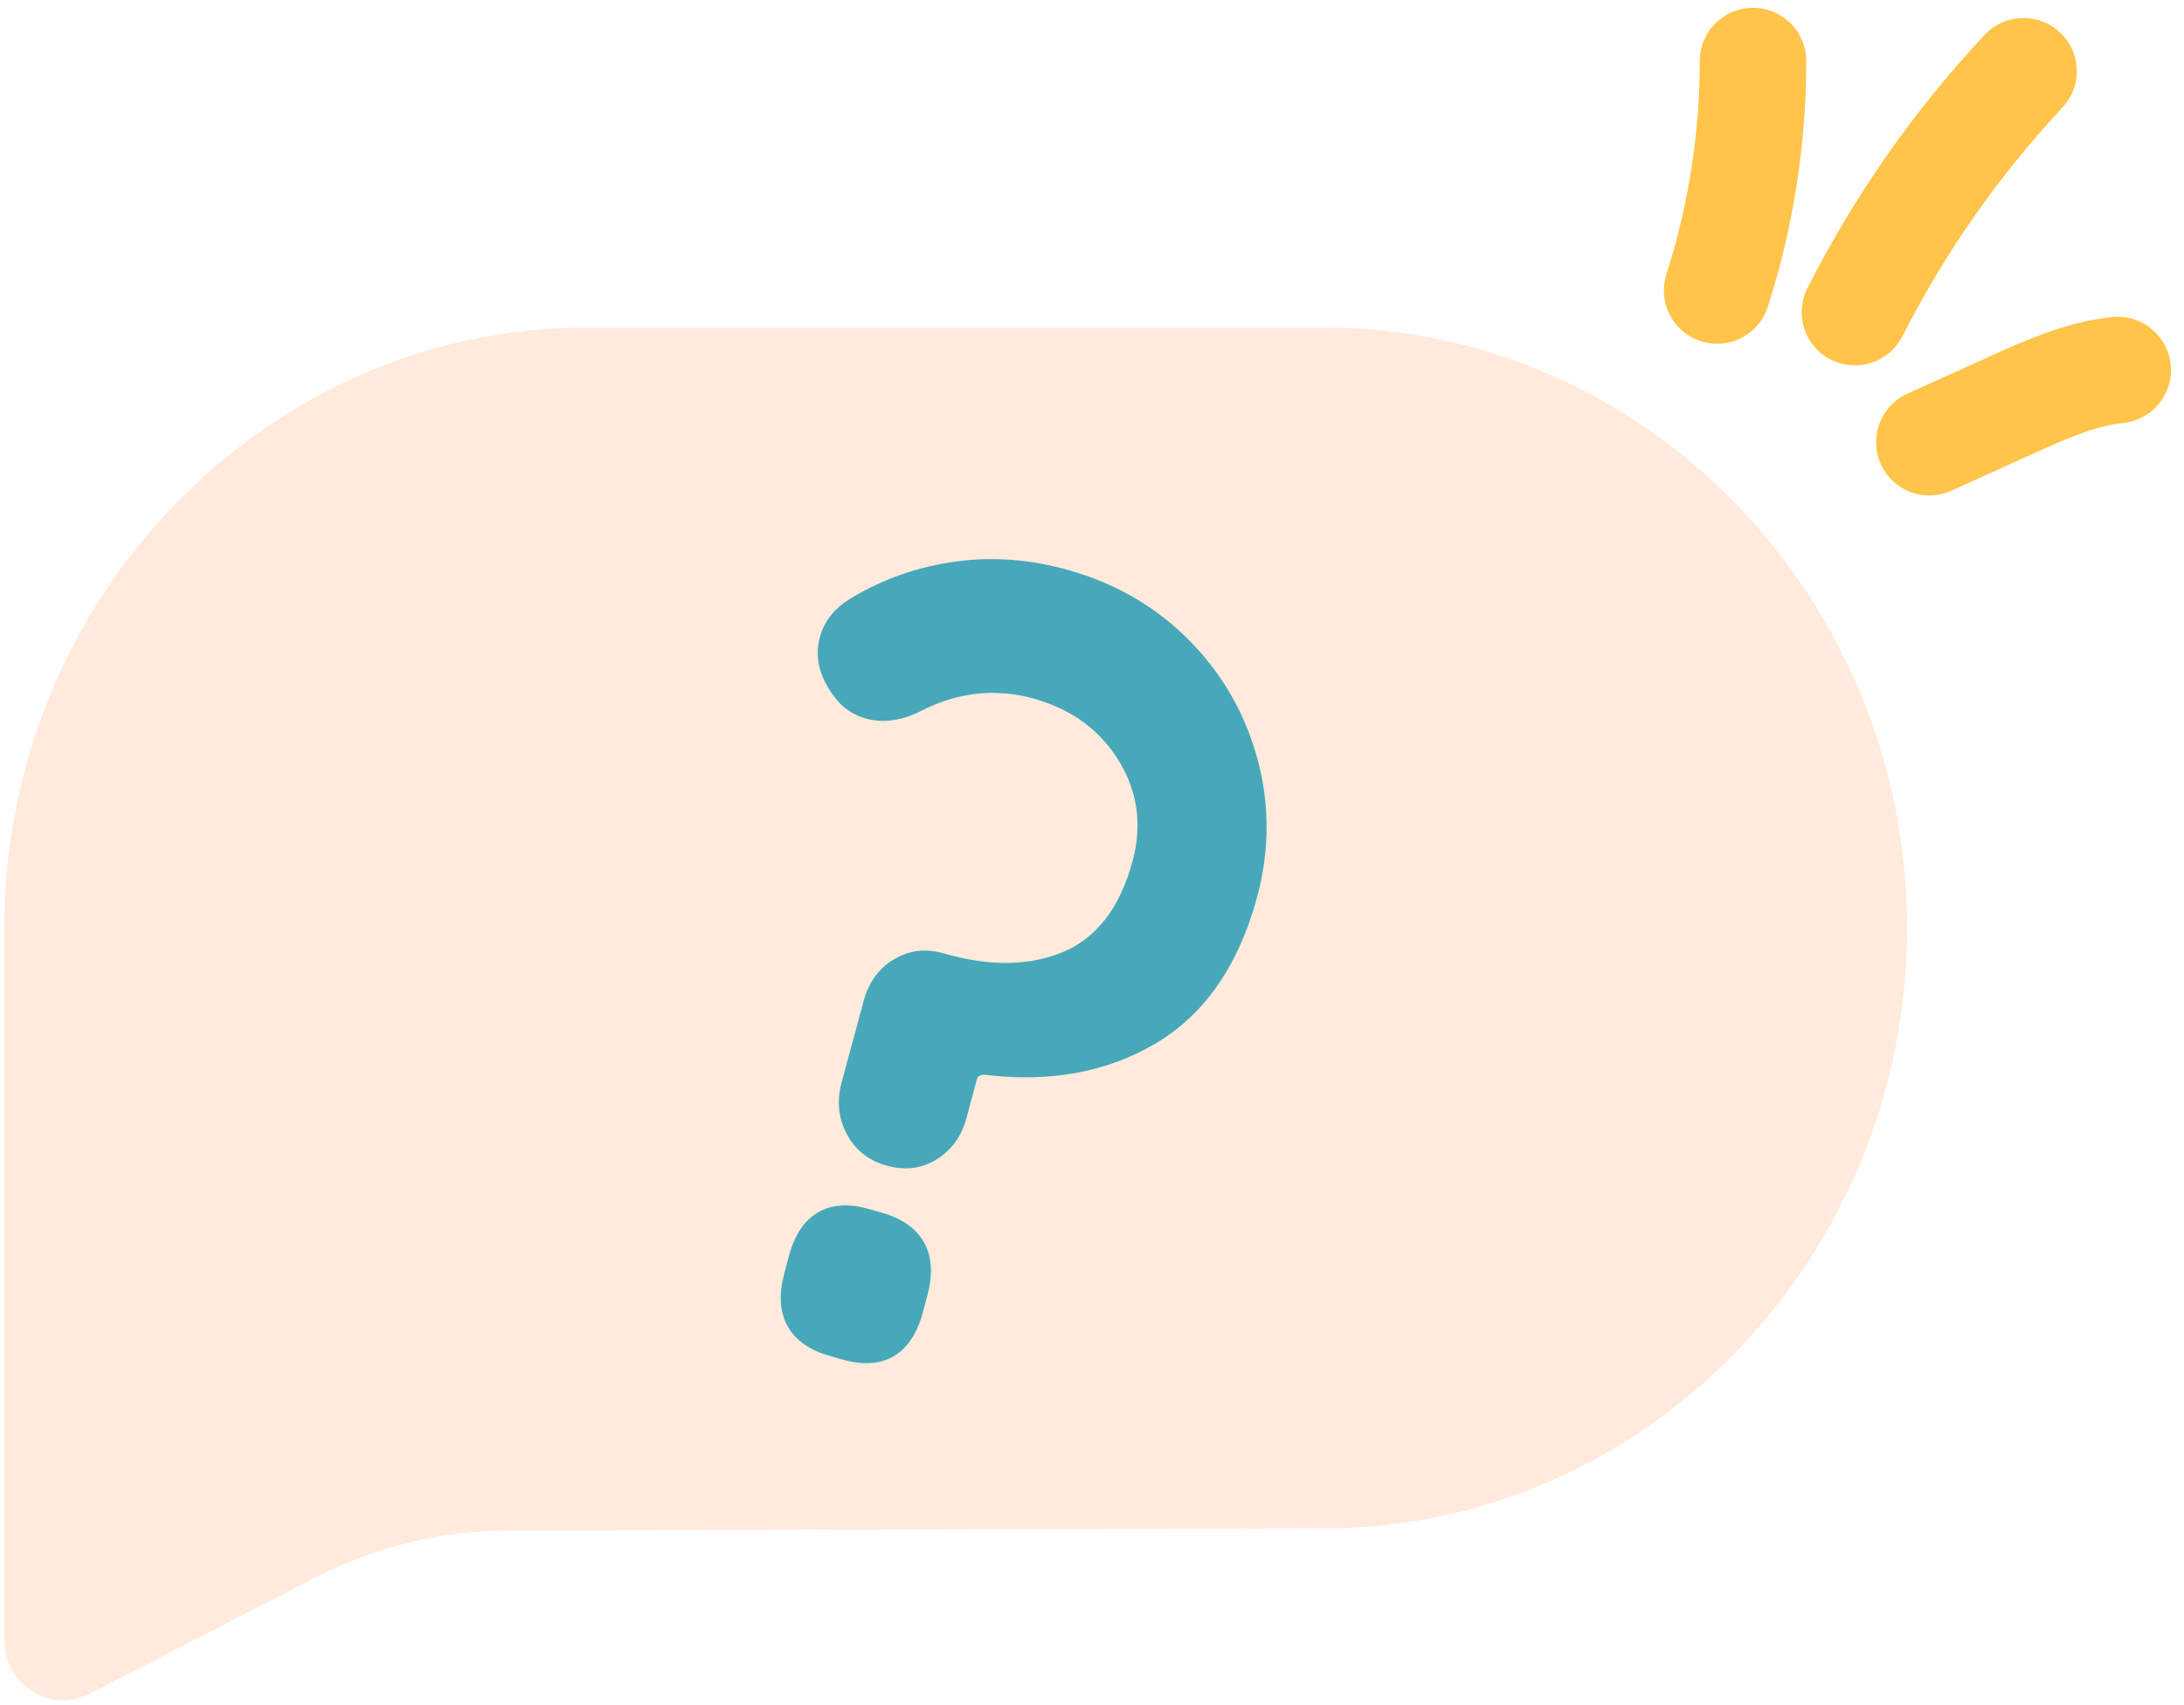
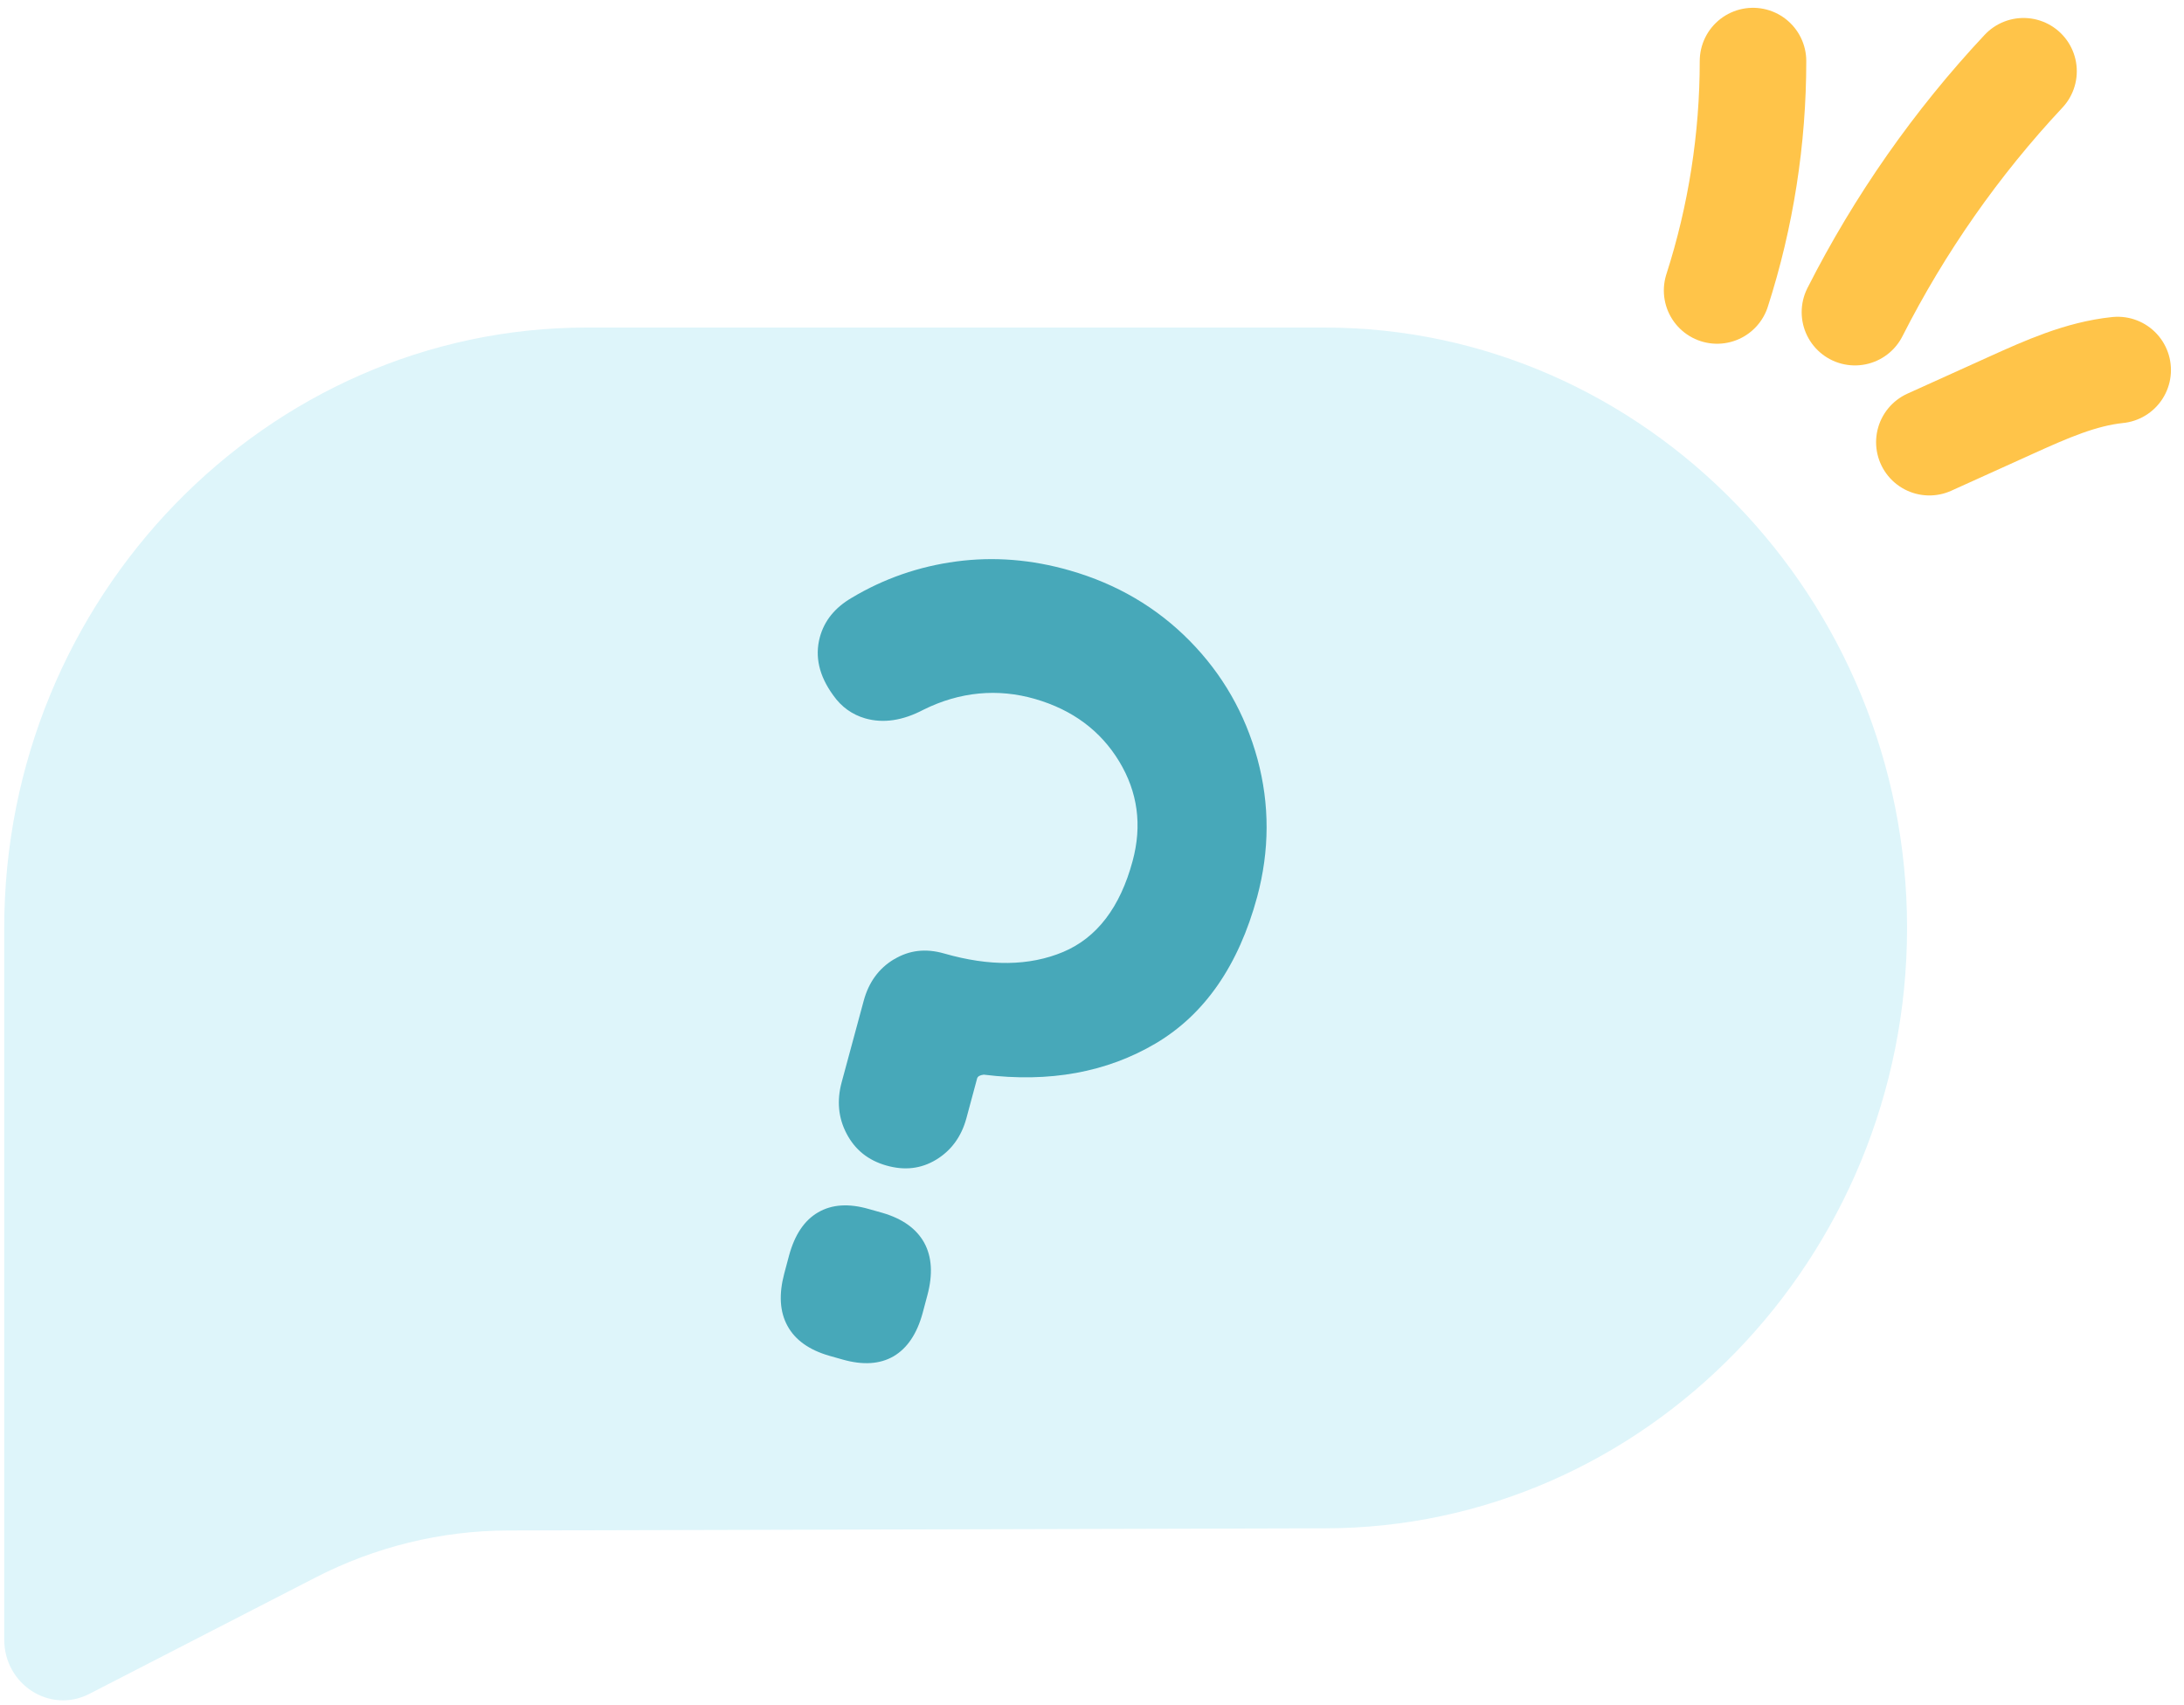
- <svg xmlns="http://www.w3.org/2000/svg" width="82" height="64" viewBox="0 0 82 64" fill="none">
+ <svg xmlns="http://www.w3.org/2000/svg" viewBox="0 0 82 64" fill="none">
  <path d="M64.47 10.908C65.363 8.134 65.818 5.211 65.818 2.293" stroke="#FFC449" stroke-width="4" stroke-linecap="round" stroke-linejoin="round" />
  <path d="M69.645 11.722C71.322 8.416 73.46 5.361 75.975 2.675" stroke="#FFC449" stroke-width="4" stroke-linecap="round" stroke-linejoin="round" />
  <path d="M72.439 16.605C73.472 16.136 74.505 15.673 75.537 15.203C76.813 14.627 78.119 14.039 79.51 13.895" stroke="#FFC449" stroke-width="4" stroke-linecap="round" stroke-linejoin="round" />
-   <path d="M49.728 57.391L19.075 57.472C16.561 57.478 14.082 58.086 11.835 59.244L3.354 63.608C1.884 64.365 0.159 63.263 0.159 61.567V34.845C0.159 22.442 10.006 12.3 22.034 12.3H49.728C61.761 12.3 71.602 22.449 71.602 34.845C71.602 47.248 61.755 57.391 49.728 57.391Z" fill="#FFEADC" />
+   <path d="M49.728 57.391L19.075 57.472C16.561 57.478 14.082 58.086 11.835 59.244L3.354 63.608C1.884 64.365 0.159 63.263 0.159 61.567V34.845C0.159 22.442 10.006 12.3 22.034 12.3H49.728C61.761 12.3 71.602 22.449 71.602 34.845C71.602 47.248 61.755 57.391 49.728 57.391Z" fill="#DEF5FA" />
  <path d="M33.57 36.023C34.141 35.678 34.76 35.609 35.441 35.803C37.16 36.298 38.648 36.279 39.918 35.747C41.181 35.215 42.056 34.075 42.524 32.335C42.888 30.995 42.718 29.743 42.02 28.591C41.321 27.439 40.27 26.656 38.867 26.249C37.464 25.842 36.036 25.974 34.675 26.65C33.892 27.063 33.163 27.17 32.483 26.976C31.99 26.832 31.59 26.544 31.286 26.112C30.751 25.379 30.587 24.653 30.782 23.927C30.952 23.307 31.346 22.818 31.978 22.449C33.181 21.729 34.493 21.272 35.903 21.084C37.312 20.896 38.733 21.009 40.167 21.422C41.934 21.929 43.435 22.812 44.668 24.064C45.901 25.317 46.746 26.794 47.213 28.503C47.675 30.212 47.669 31.941 47.201 33.681C46.503 36.254 45.233 38.089 43.398 39.178C41.558 40.267 39.407 40.662 36.935 40.355C36.789 40.374 36.71 40.418 36.686 40.499L36.285 41.989C36.097 42.684 35.714 43.204 35.149 43.548C34.578 43.893 33.959 43.961 33.278 43.767C32.598 43.573 32.106 43.179 31.79 42.578C31.474 41.983 31.413 41.332 31.602 40.637L32.428 37.582C32.616 36.887 32.993 36.367 33.564 36.023H33.57ZM29.567 49.79C29.275 49.258 29.239 48.601 29.445 47.824L29.627 47.142C29.84 46.366 30.198 45.827 30.715 45.527C31.231 45.226 31.863 45.182 32.622 45.401L33.133 45.545C33.886 45.765 34.408 46.14 34.7 46.666C34.991 47.198 35.028 47.856 34.821 48.632L34.639 49.315C34.426 50.091 34.062 50.629 33.552 50.93C33.035 51.23 32.397 51.268 31.644 51.055L31.134 50.911C30.381 50.692 29.858 50.322 29.567 49.79Z" fill="#47A8B9" />
</svg>
